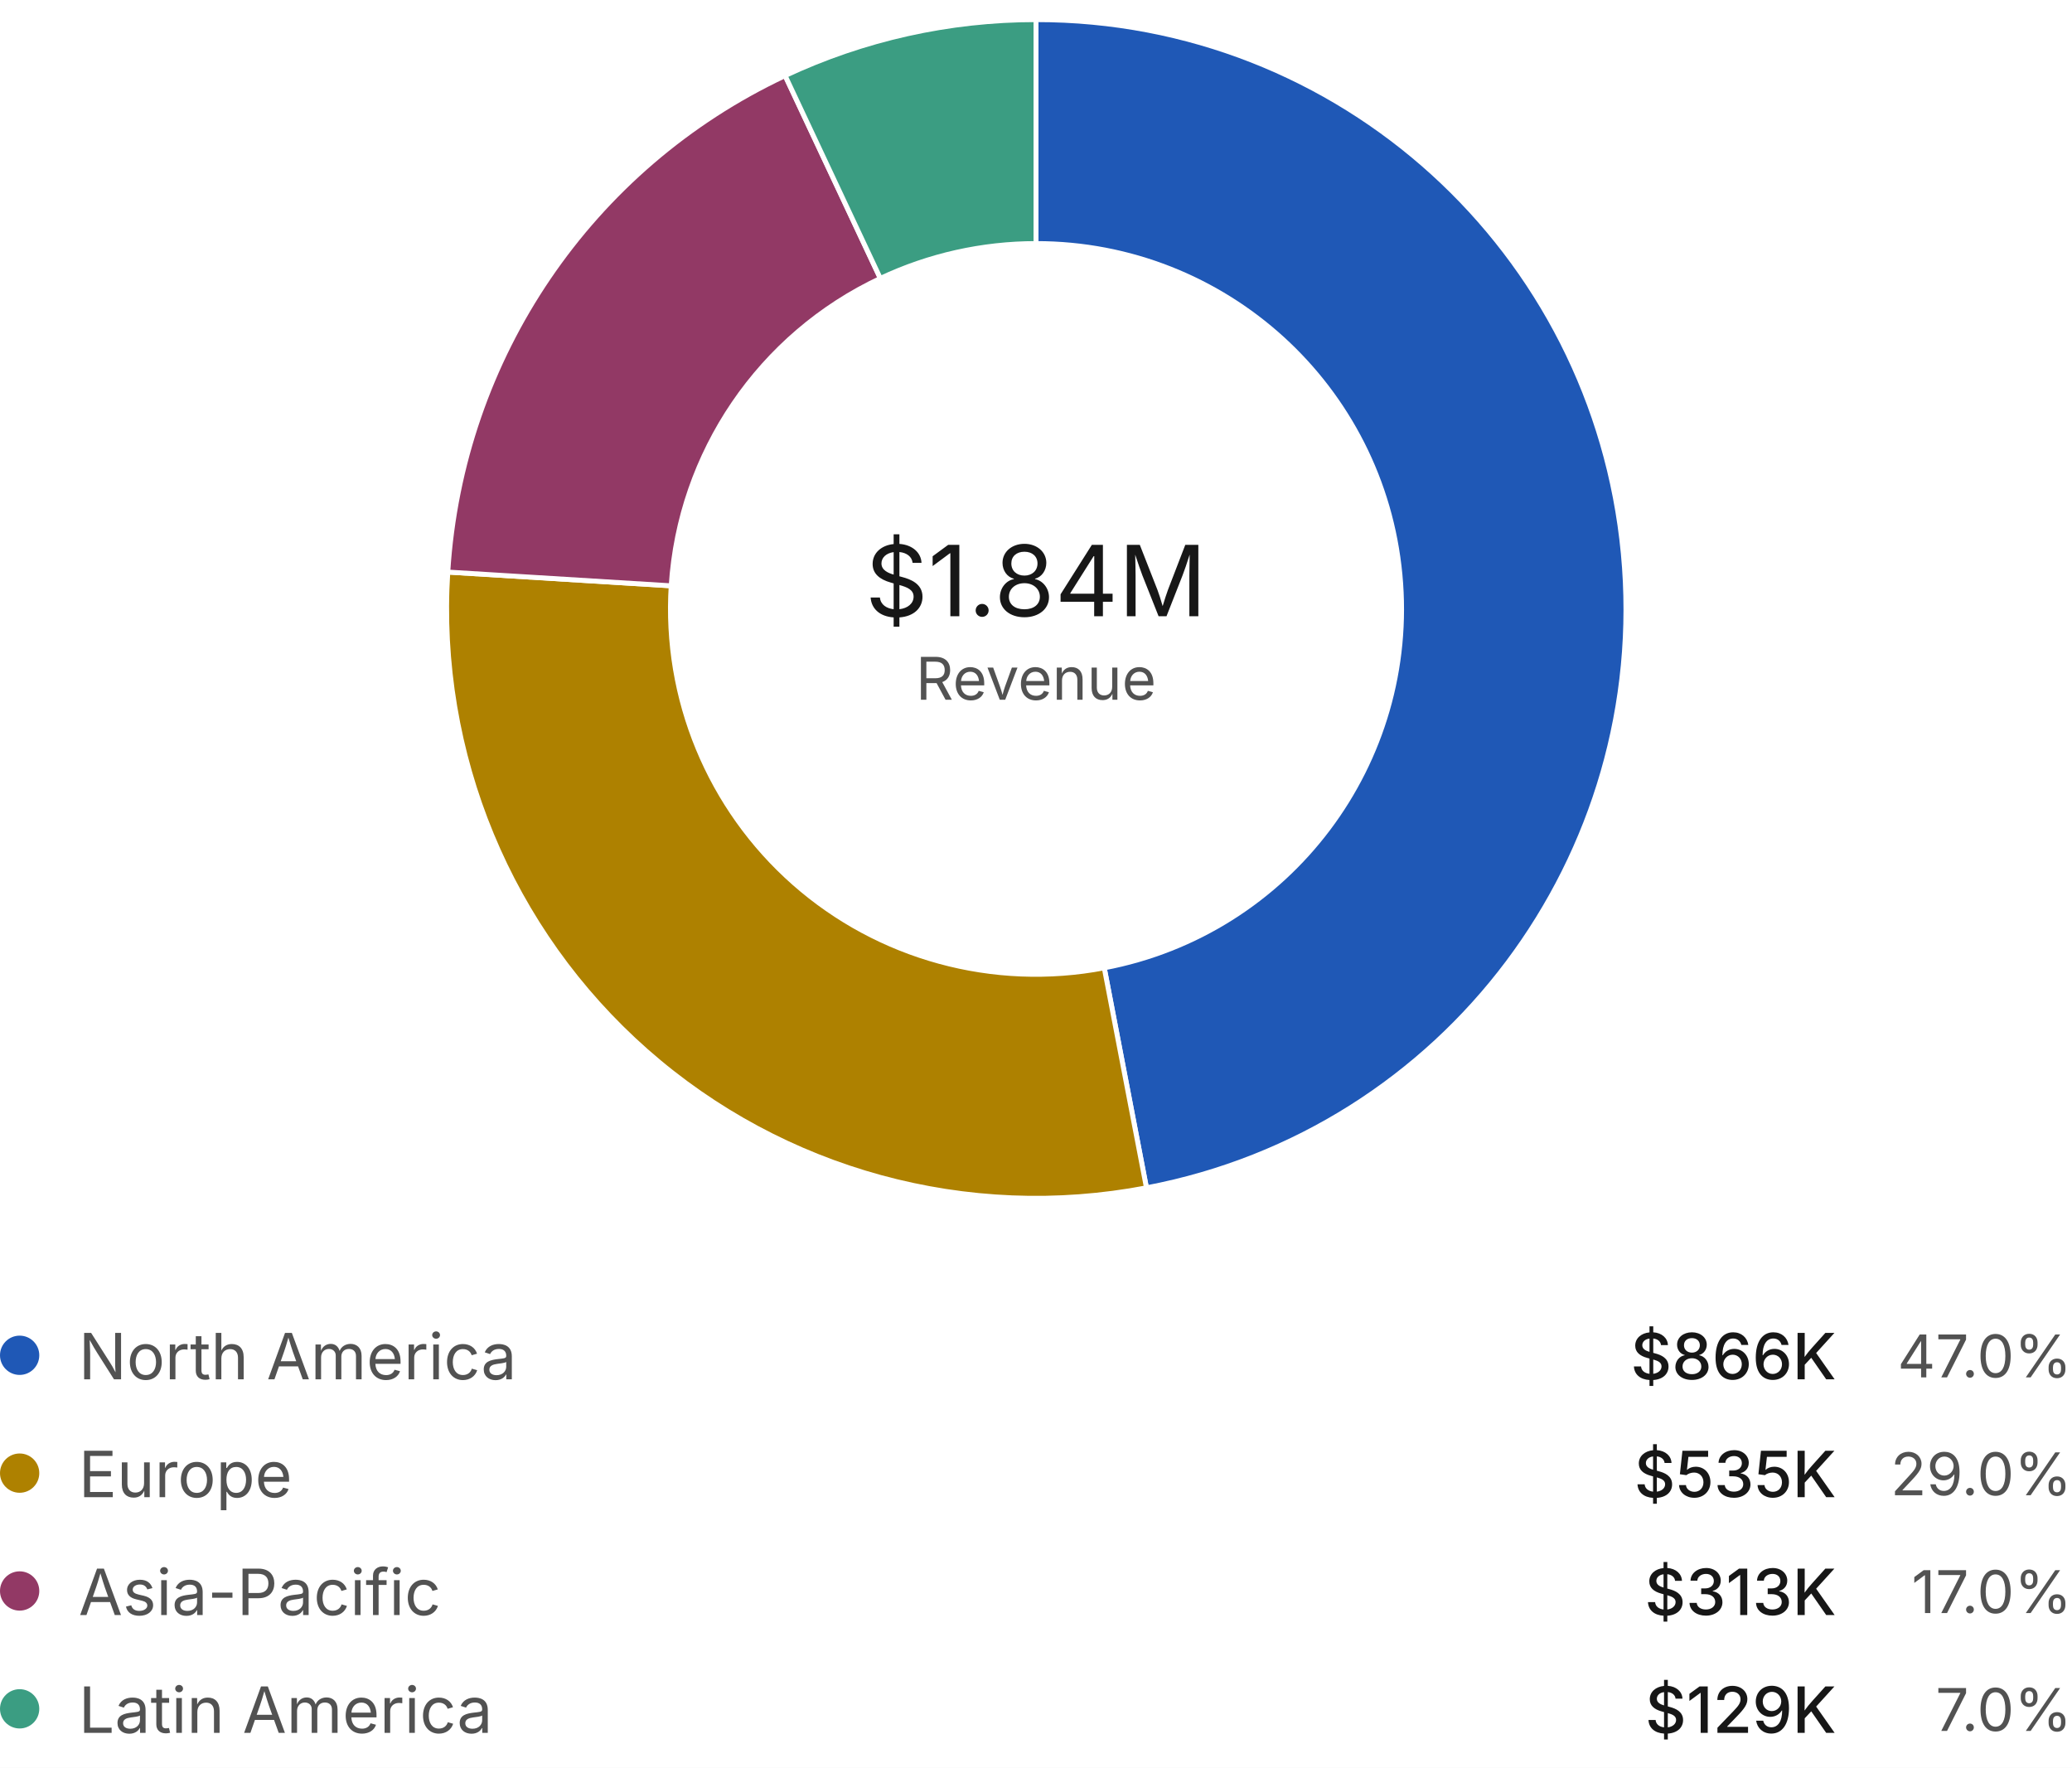
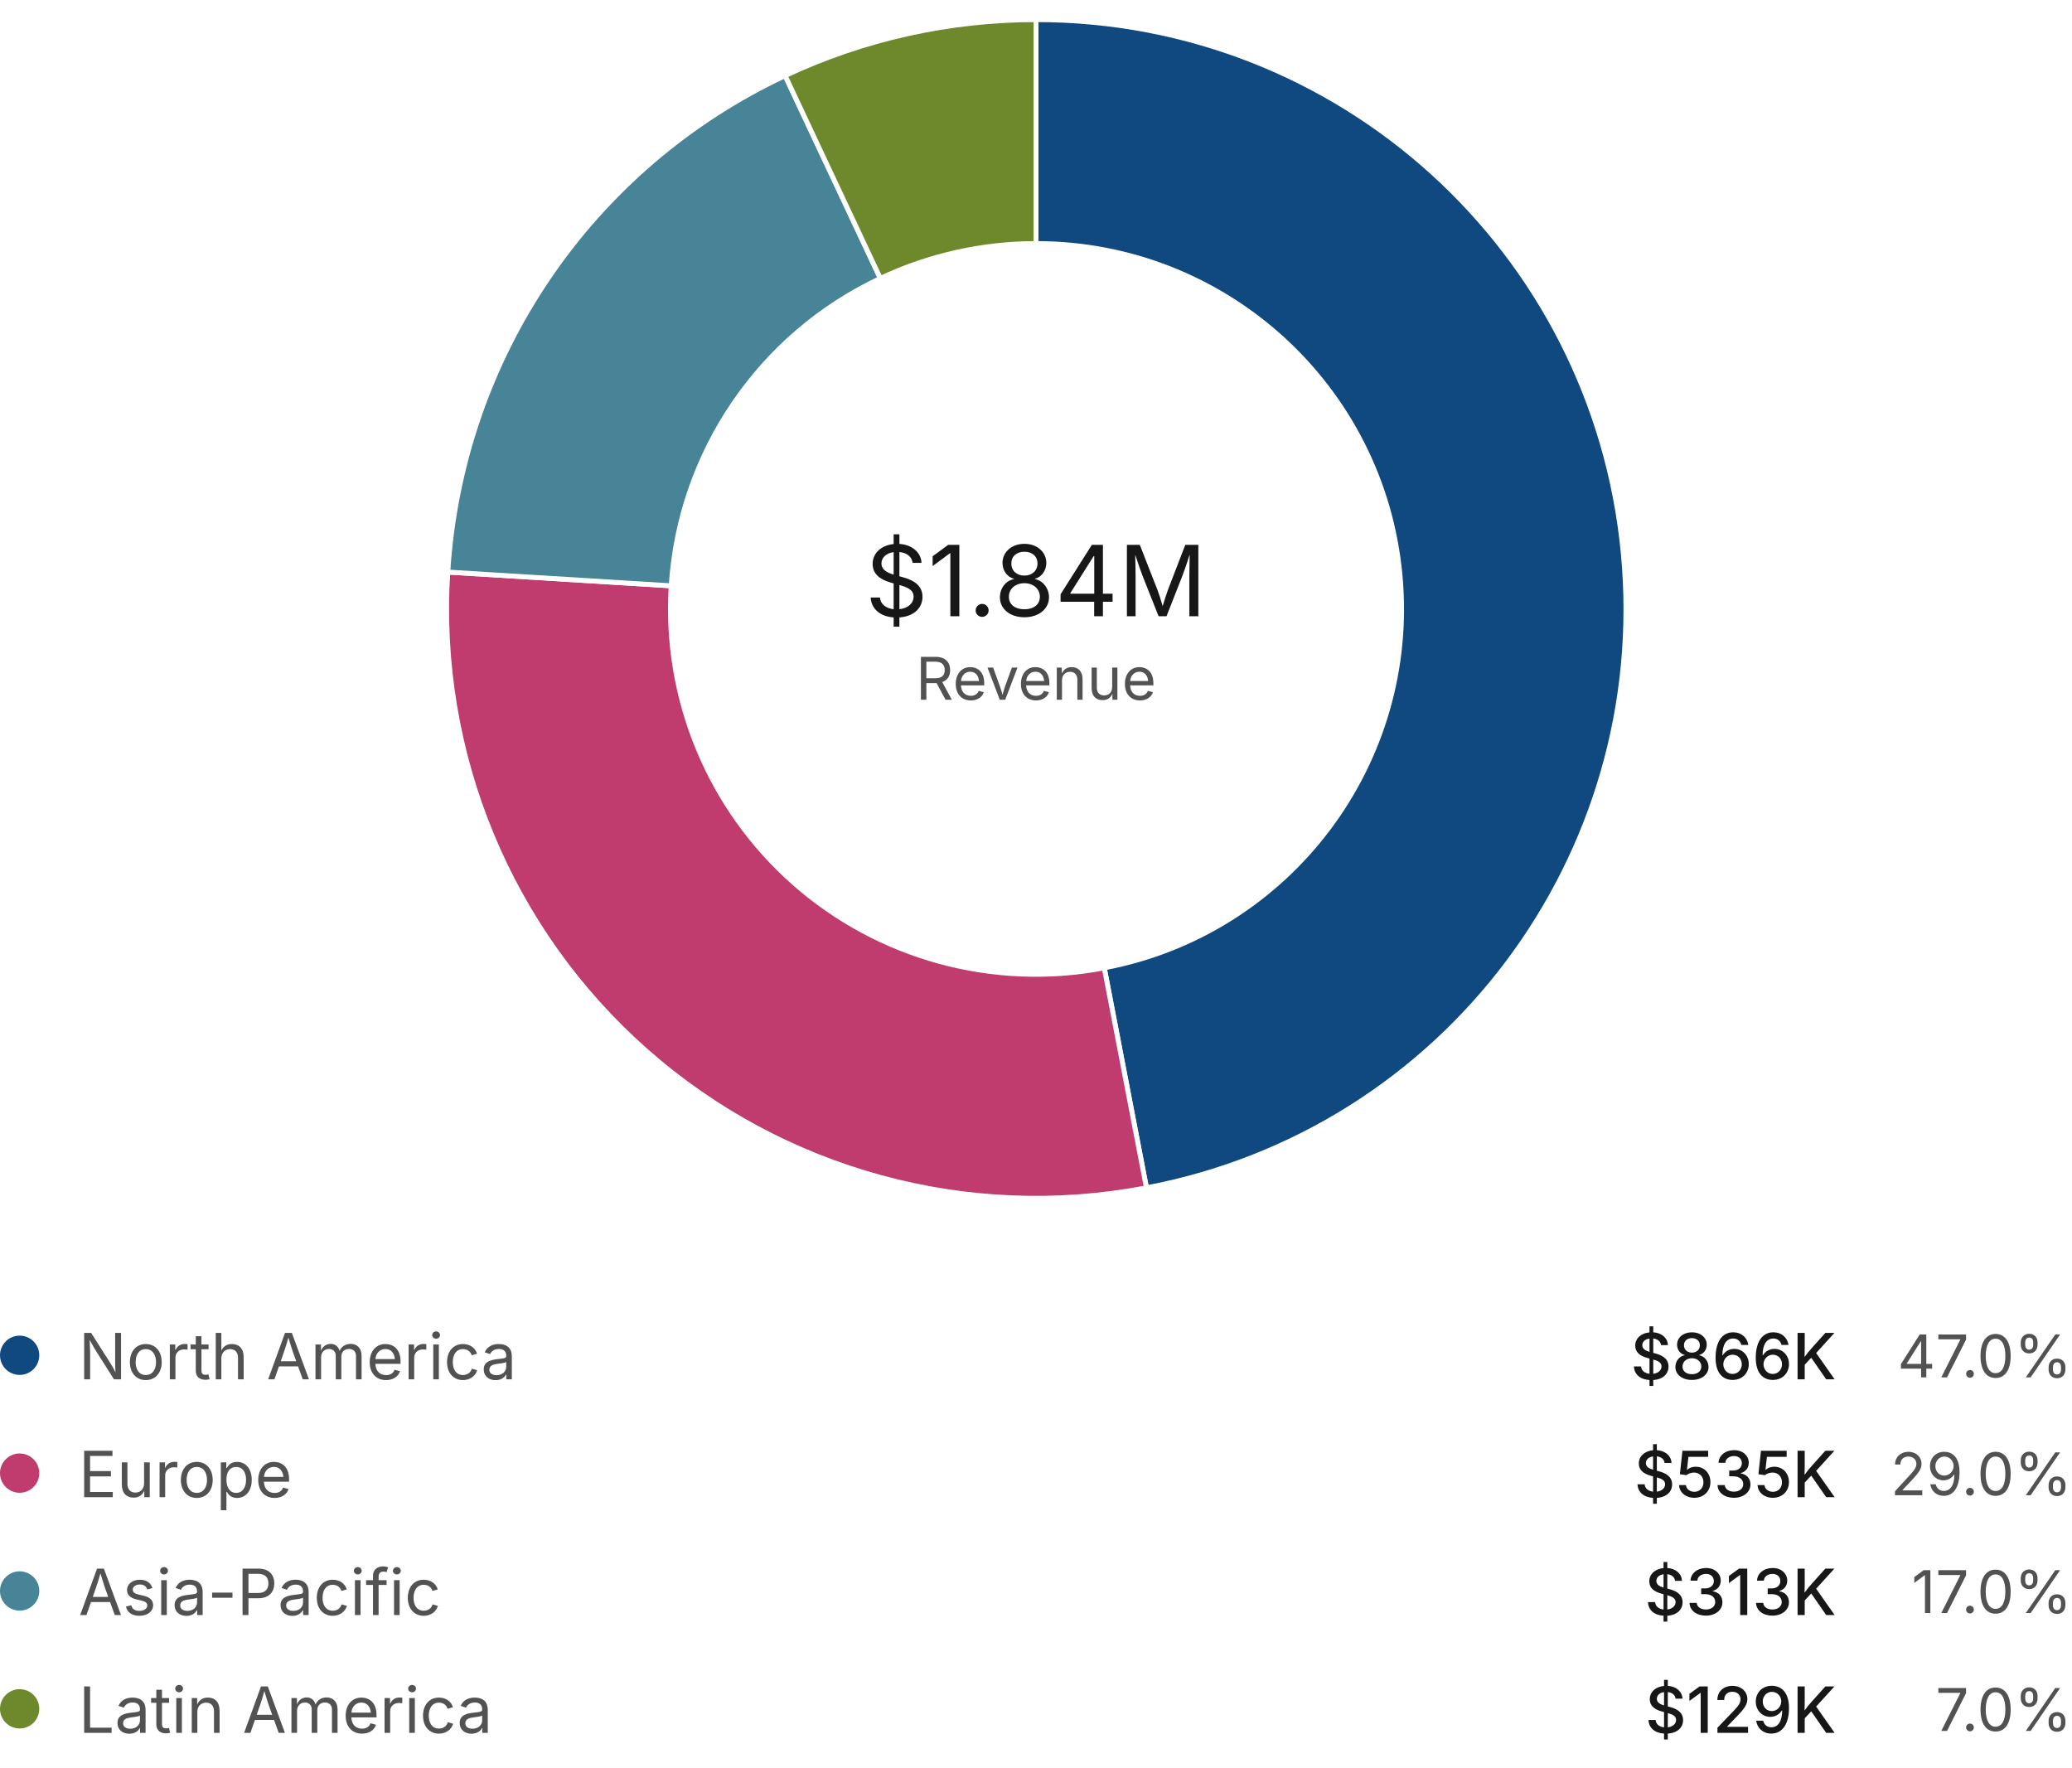
<svg xmlns="http://www.w3.org/2000/svg" font-family="IBM Plex Sans, system-ui, -apple-system, &quot;Segoe UI&quot;, sans-serif" width="422" height="360" viewBox="0 0 422 360" role="img" aria-label="Revenue by region" data-hm-kind="pie" data-hm-pie="211,124,74.4,120" data-hm-plot="91,4,331,244">
  <rect width="422" height="360" fill="#ffffff" />
-   <path d="M211,4A120,120 0 0 1 233.5,241.9L224.9,197.1A74.4,74.4 0 0 0 211,49.6Z" class="hm-slice" fill="#1f58b6" stroke="#ffffff" stroke-width="1" stroke-linejoin="round" />
-   <path d="M233.5,241.9A120,120 0 0 1 91.2,116.5L136.7,119.3A74.4,74.4 0 0 0 224.9,197.1Z" class="hm-slice" fill="#ae8100" stroke="#ffffff" stroke-width="1" stroke-linejoin="round" />
-   <path d="M91.2,116.5A120,120 0 0 1 159.9,15.4L179.3,56.7A74.4,74.4 0 0 0 136.7,119.3Z" class="hm-slice" fill="#923965" stroke="#ffffff" stroke-width="1" stroke-linejoin="round" />
-   <path d="M159.9,15.4A120,120 0 0 1 211,4L211,49.6A74.4,74.4 0 0 0 179.3,56.7Z" class="hm-slice" fill="#3b9d82" stroke="#ffffff" stroke-width="1" stroke-linejoin="round" />
+   <path d="M211,4A120,120 0 0 1 233.5,241.9L224.9,197.1A74.4,74.4 0 0 0 211,49.6Z" class="hm-slice" fill="#0f497f" stroke="#ffffff" stroke-width="1" stroke-linejoin="round" />
+   <path d="M233.5,241.9A120,120 0 0 1 91.2,116.5L136.7,119.3A74.4,74.4 0 0 0 224.9,197.1Z" class="hm-slice" fill="#c03b6e" stroke="#ffffff" stroke-width="1" stroke-linejoin="round" />
+   <path d="M91.2,116.5A120,120 0 0 1 159.9,15.4L179.3,56.7A74.4,74.4 0 0 0 136.7,119.3Z" class="hm-slice" fill="#478497" stroke="#ffffff" stroke-width="1" stroke-linejoin="round" />
+   <path d="M159.9,15.4A120,120 0 0 1 211,4L211,49.6A74.4,74.4 0 0 0 179.3,56.7Z" class="hm-slice" fill="#6e892c" stroke="#ffffff" stroke-width="1" stroke-linejoin="round" />
  <text x="211" y="125.5" font-size="20" text-anchor="middle" fill="#171717">$1.84M</text>
  <text x="211" y="142.5" font-size="12" text-anchor="middle" fill="#525252">Revenue</text>
-   <circle cx="4" cy="276" r="4" fill="#1f58b6" />
+   <circle cx="4" cy="276" r="4" fill="#0f497f" />
  <text x="16" y="280.9" font-size="13" fill="#525252">North America</text>
  <text x="374" y="280.9" font-size="13" font-weight="500" text-anchor="end" fill="#171717">$866K</text>
  <text x="422" y="280.5" font-size="12" text-anchor="end" fill="#525252">47.0%</text>
-   <circle cx="4" cy="300" r="4" fill="#ae8100" />
+   <circle cx="4" cy="300" r="4" fill="#c03b6e" />
  <text x="16" y="304.9" font-size="13" fill="#525252">Europe</text>
  <text x="374" y="304.9" font-size="13" font-weight="500" text-anchor="end" fill="#171717">$535K</text>
  <text x="422" y="304.5" font-size="12" text-anchor="end" fill="#525252">29.0%</text>
-   <circle cx="4" cy="324" r="4" fill="#923965" />
+   <circle cx="4" cy="324" r="4" fill="#478497" />
  <text x="16" y="328.9" font-size="13" fill="#525252">Asia-Pacific</text>
  <text x="374" y="328.9" font-size="13" font-weight="500" text-anchor="end" fill="#171717">$313K</text>
  <text x="422" y="328.5" font-size="12" text-anchor="end" fill="#525252">17.0%</text>
-   <circle cx="4" cy="348" r="4" fill="#3b9d82" />
+   <circle cx="4" cy="348" r="4" fill="#6e892c" />
  <text x="16" y="352.9" font-size="13" fill="#525252">Latin America</text>
  <text x="374" y="352.9" font-size="13" font-weight="500" text-anchor="end" fill="#171717">$129K</text>
  <text x="422" y="352.5" font-size="12" text-anchor="end" fill="#525252">7.0%</text>
</svg>
